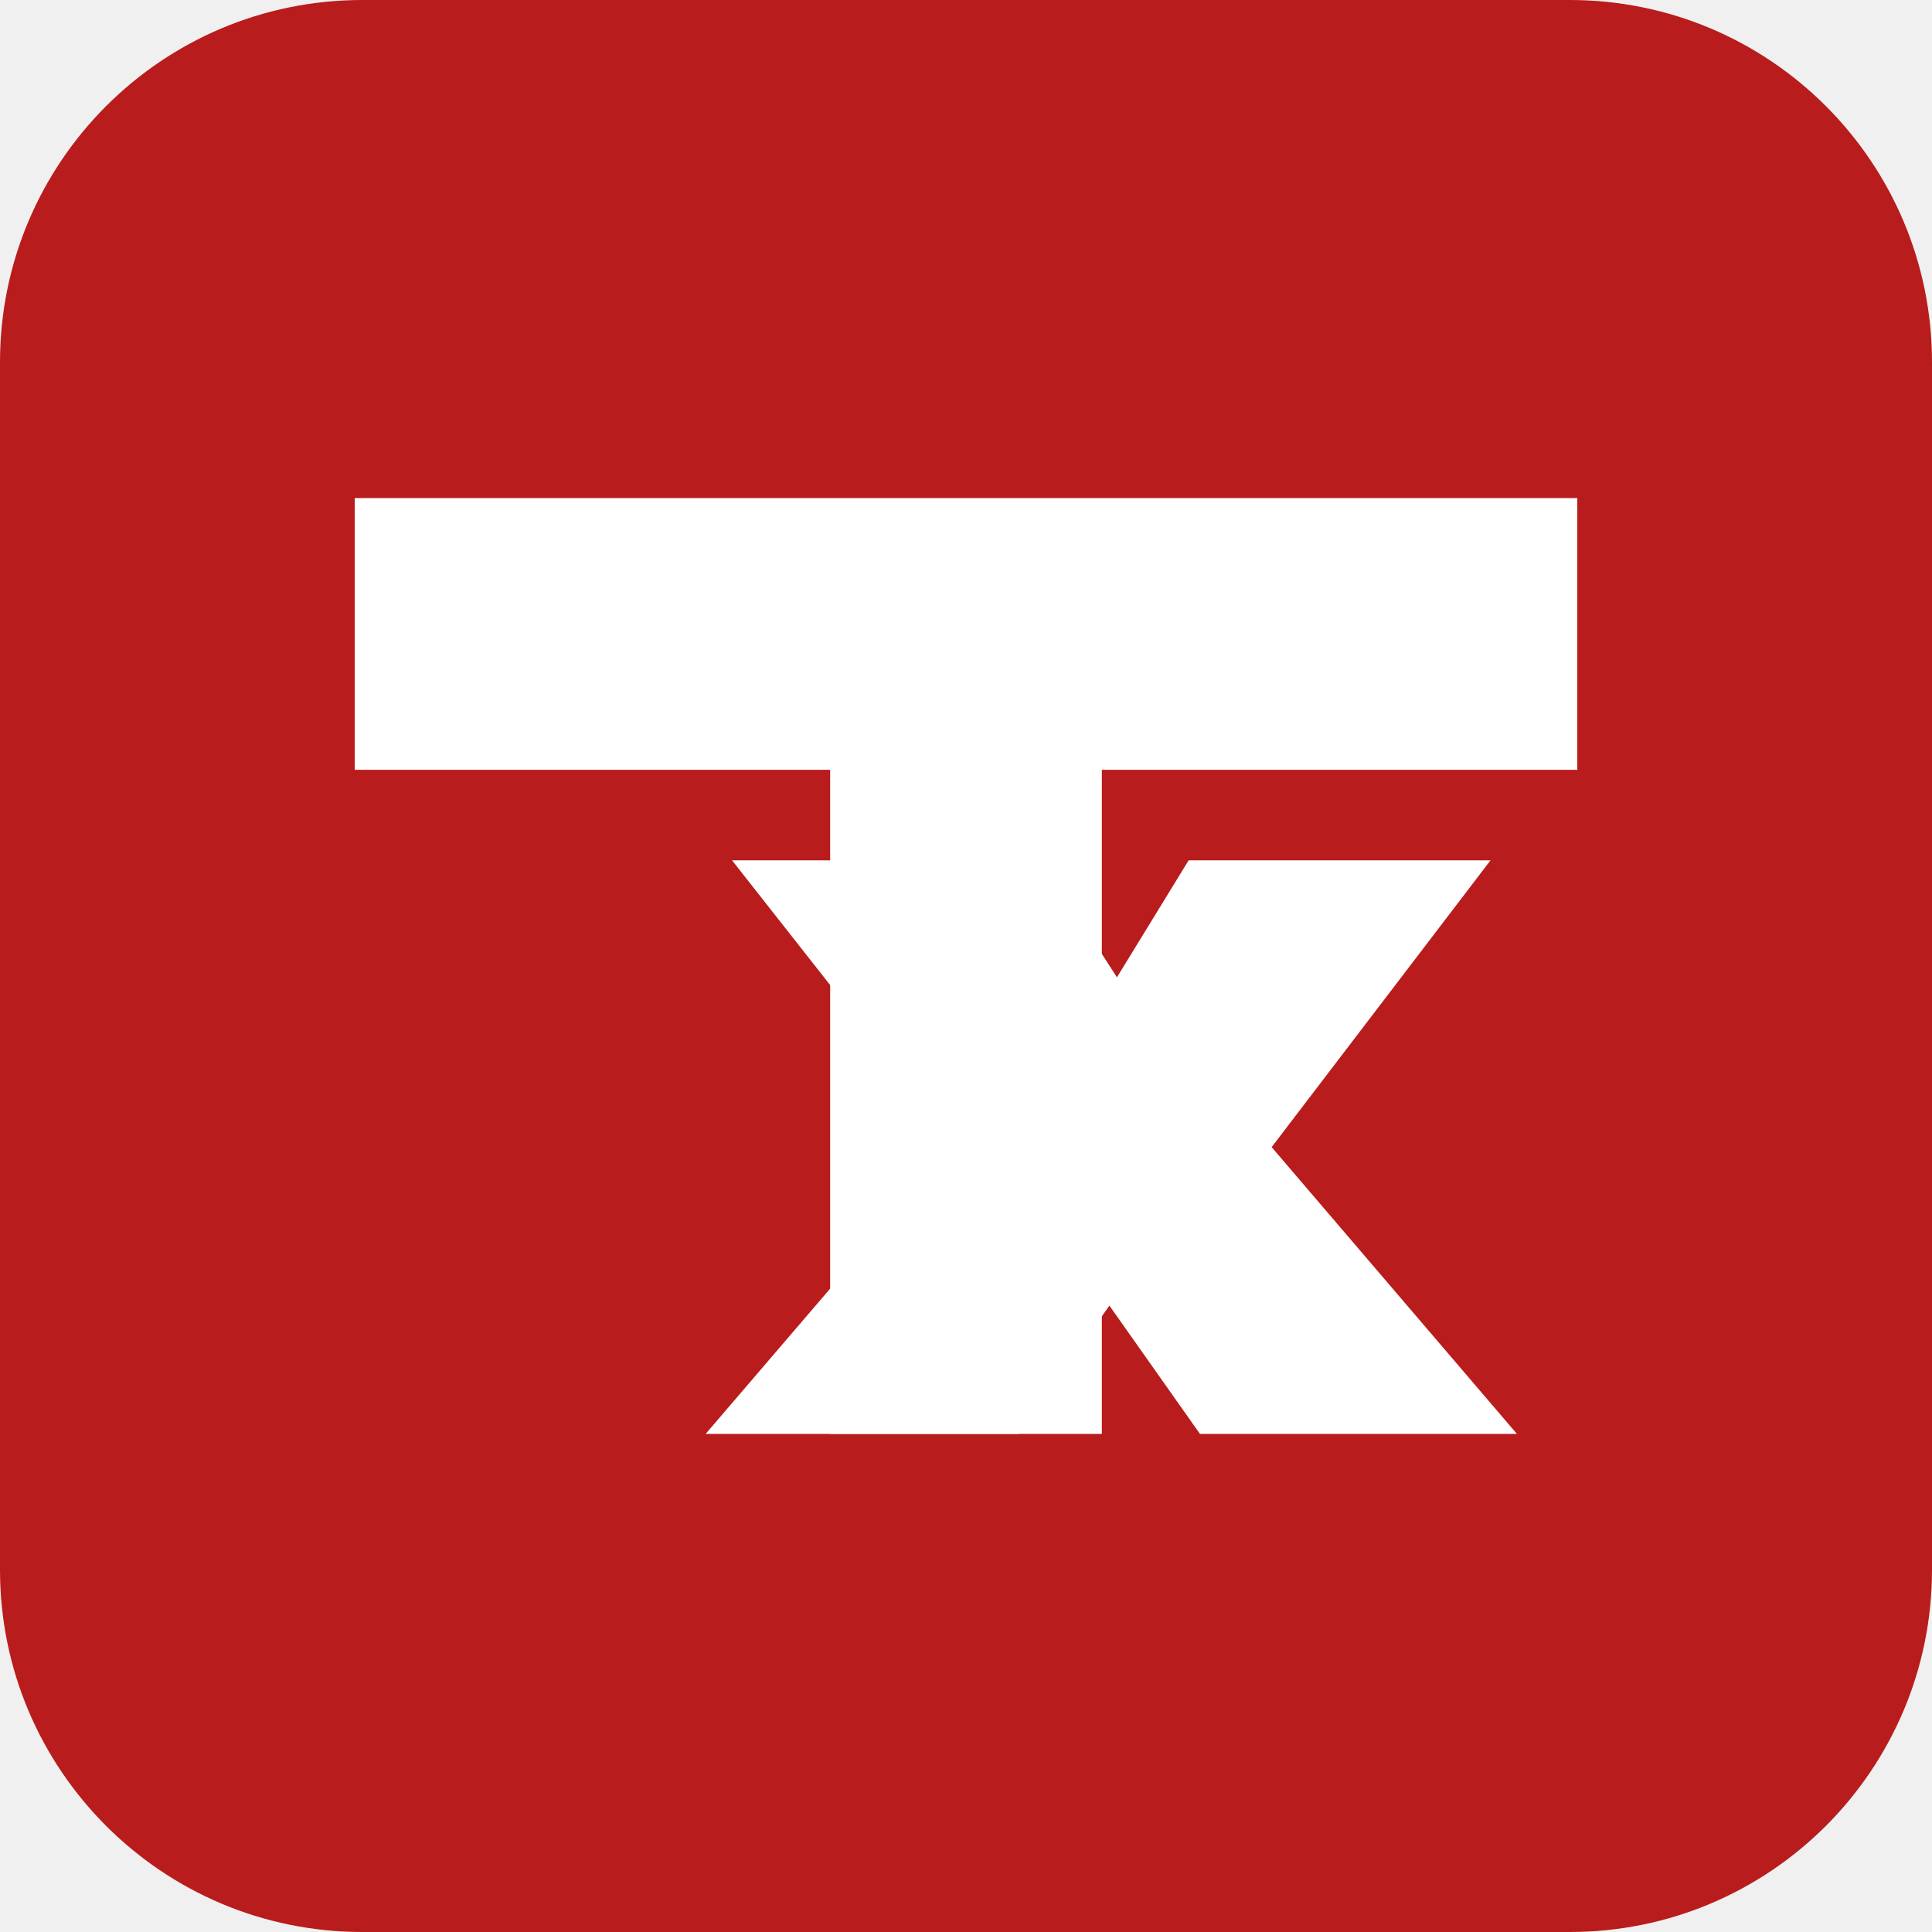
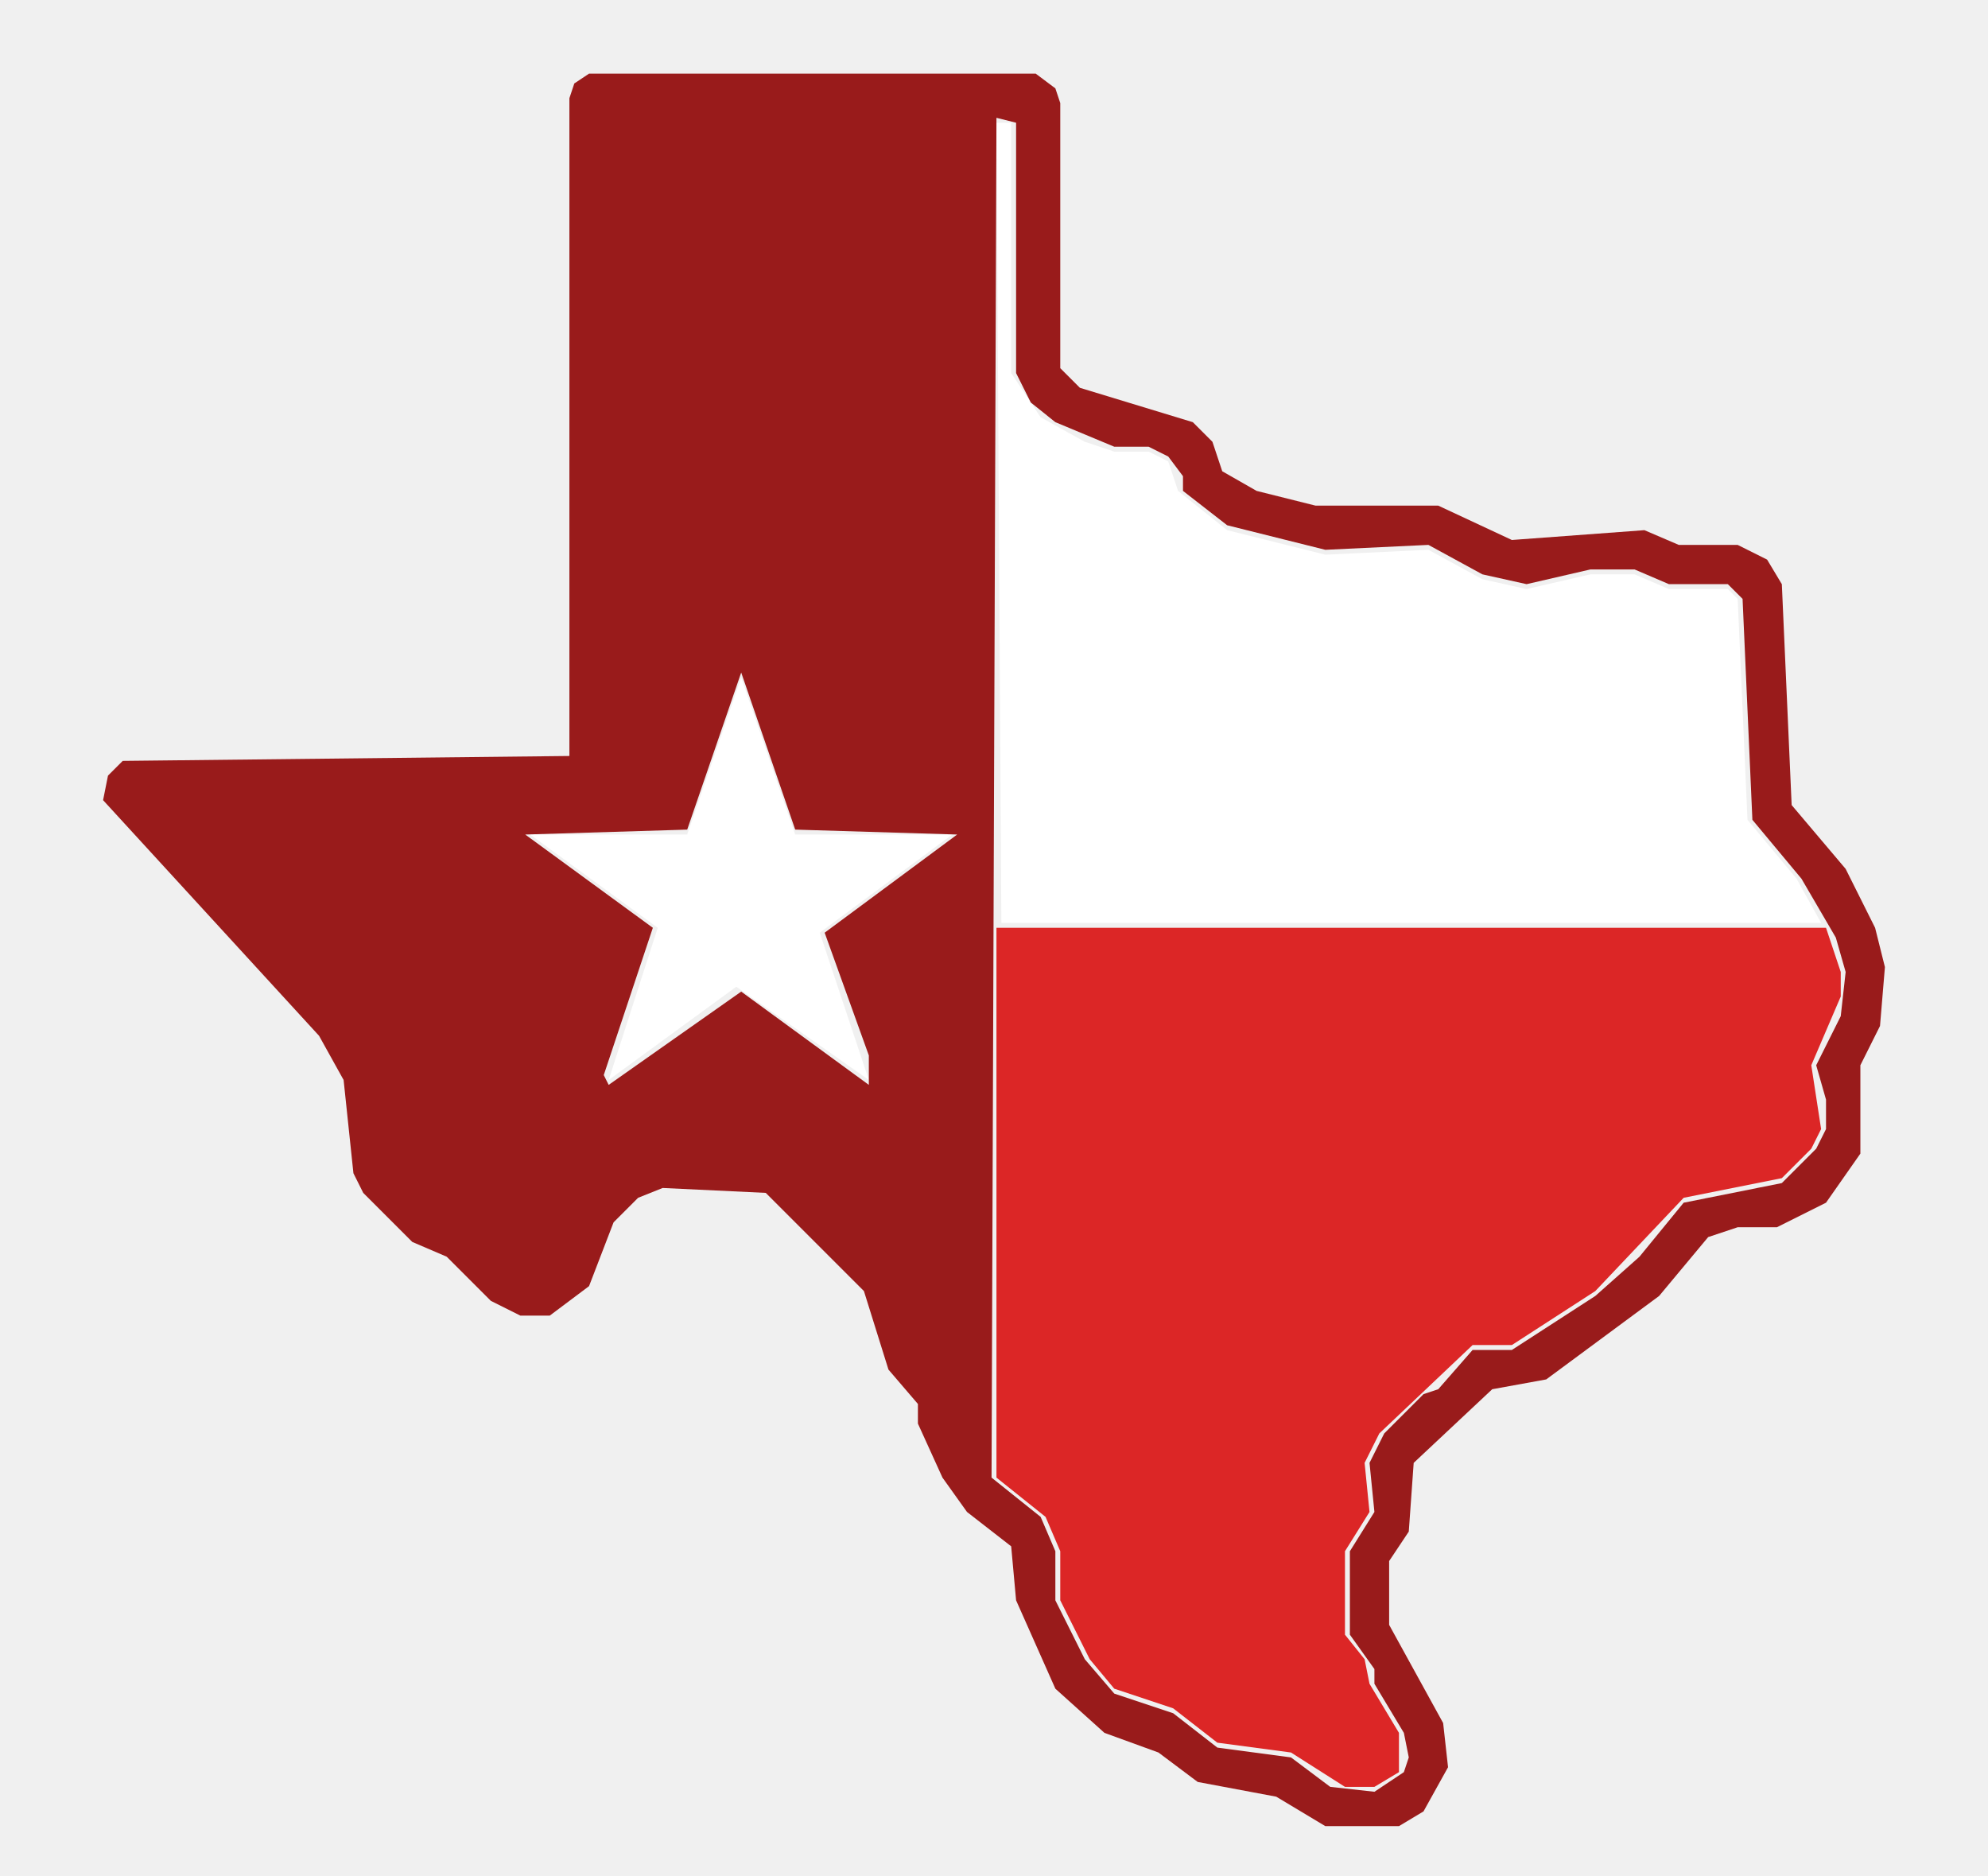
- <svg xmlns="http://www.w3.org/2000/svg" viewBox="0 0 512 512" role="img" aria-labelledby="title desc">
-   <rect width="512" height="512" rx="96" fill="#b91c1c" />
-   <path fill="#fff" d="M94 132h324v72H292v176h-72V204H94z" />
-   <path fill="#fff" d="M315 228h80l-58 76 65 76h-84l-24-34-24 34h-83l66-77-59-75h82l20 31z" />
+ <svg xmlns="http://www.w3.org/2000/svg" viewBox="40 211 405 382" role="img" aria-labelledby="title desc">
+   <path fill="#ffffff" fill-rule="evenodd" d="M191,349 180,381 148,381 174,400 164,431 190,412 217,431 207,401 234,381 202,381ZM243,236 244,399 411,399 406,390 396,378 394,333 392,331 380,331 373,328 364,328 351,331 342,329 331,323 310,324 290,319 280,311 278,305 274,303 267,303 261,301 252,296 246,287 246,236Z" />
+   <path fill="#dc2626" fill-rule="evenodd" d="M412,400 243,400 243,512 253,520 256,527 256,537 262,549 267,555 279,559 288,566 303,568 314,575 320,575 325,572 325,564 319,554 318,549 314,544 314,527 319,519 318,509 321,503 340,485 348,485 365,474 383,455 403,451 409,445 411,441 409,428 415,414 415,409Z" />
+   <path fill="#991b1b" fill-rule="evenodd" d="M160,226 157,228 156,231 156,365 65,366 62,369 61,374 105,422 110,431 112,450 114,454 124,464 131,467 140,476 146,479 152,479 160,473 165,460 170,455 175,453 196,454 216,474 221,490 227,497 227,501 232,512 237,519 246,526 247,537 255,555 265,564 276,568 284,574 300,577 310,583 325,583 330,580 335,571 334,562 323,542 323,529 327,523 328,509 344,494 355,492 378,475 388,463 394,461 402,461 412,456 419,446 419,428 423,420 424,408 422,400 416,388 405,375 403,330 400,325 394,322 382,322 375,319 348,321 333,314 308,314 296,311 289,307 287,301 283,297 260,290 256,286 256,232 255,229 251,226ZM191,348 202,380 235,381 208,401 217,426 217,432 191,413 164,432 163,430 173,400 147,381 180,380ZM243,235 247,236 247,287 250,293 255,297 267,302 274,302 278,304 281,308 281,311 290,318 310,323 331,322 342,328 351,330 364,327 373,327 380,330 392,330 395,333 397,378 407,390 414,402 416,409 415,418 410,428 412,435 412,441 410,445 403,452 383,456 374,467 365,475 348,486 340,486 333,494 330,495 322,503 319,509 320,519 315,527 315,544 320,551 320,554 326,564 327,569 326,572 320,576 311,575 303,569 288,567 279,560 267,556 261,549 255,537 255,527 252,520 242,512Z" />
</svg>
